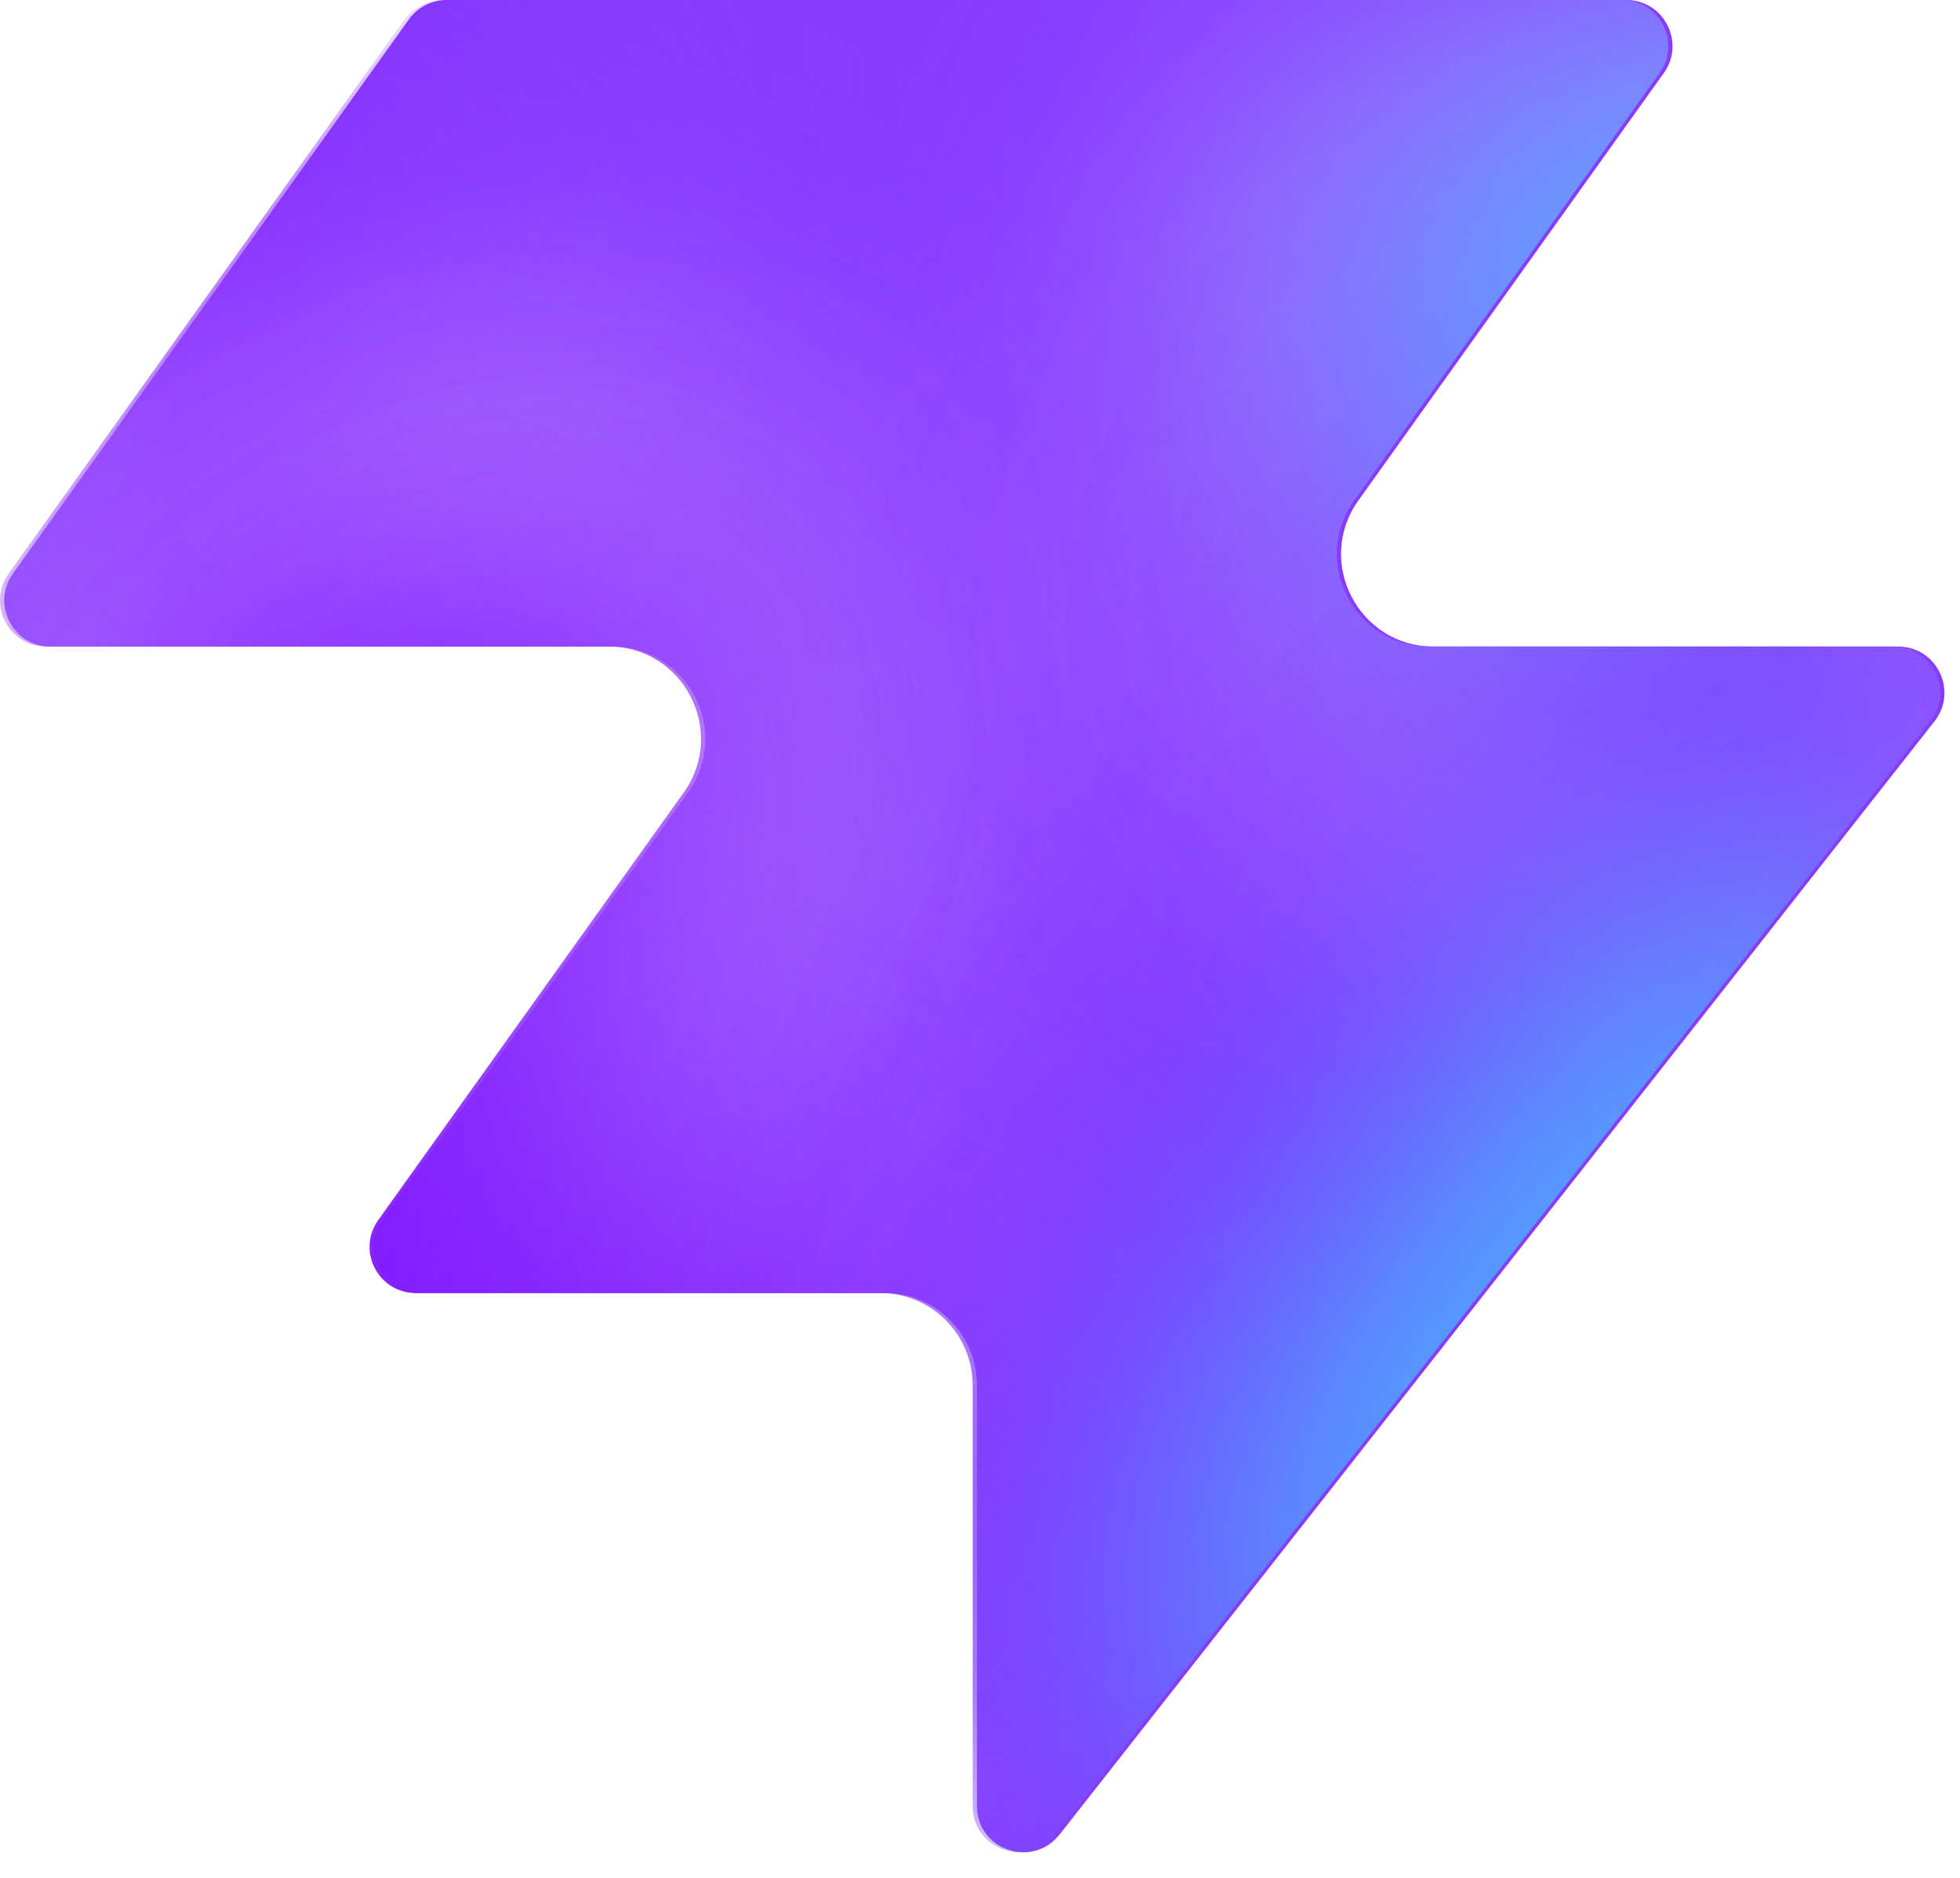
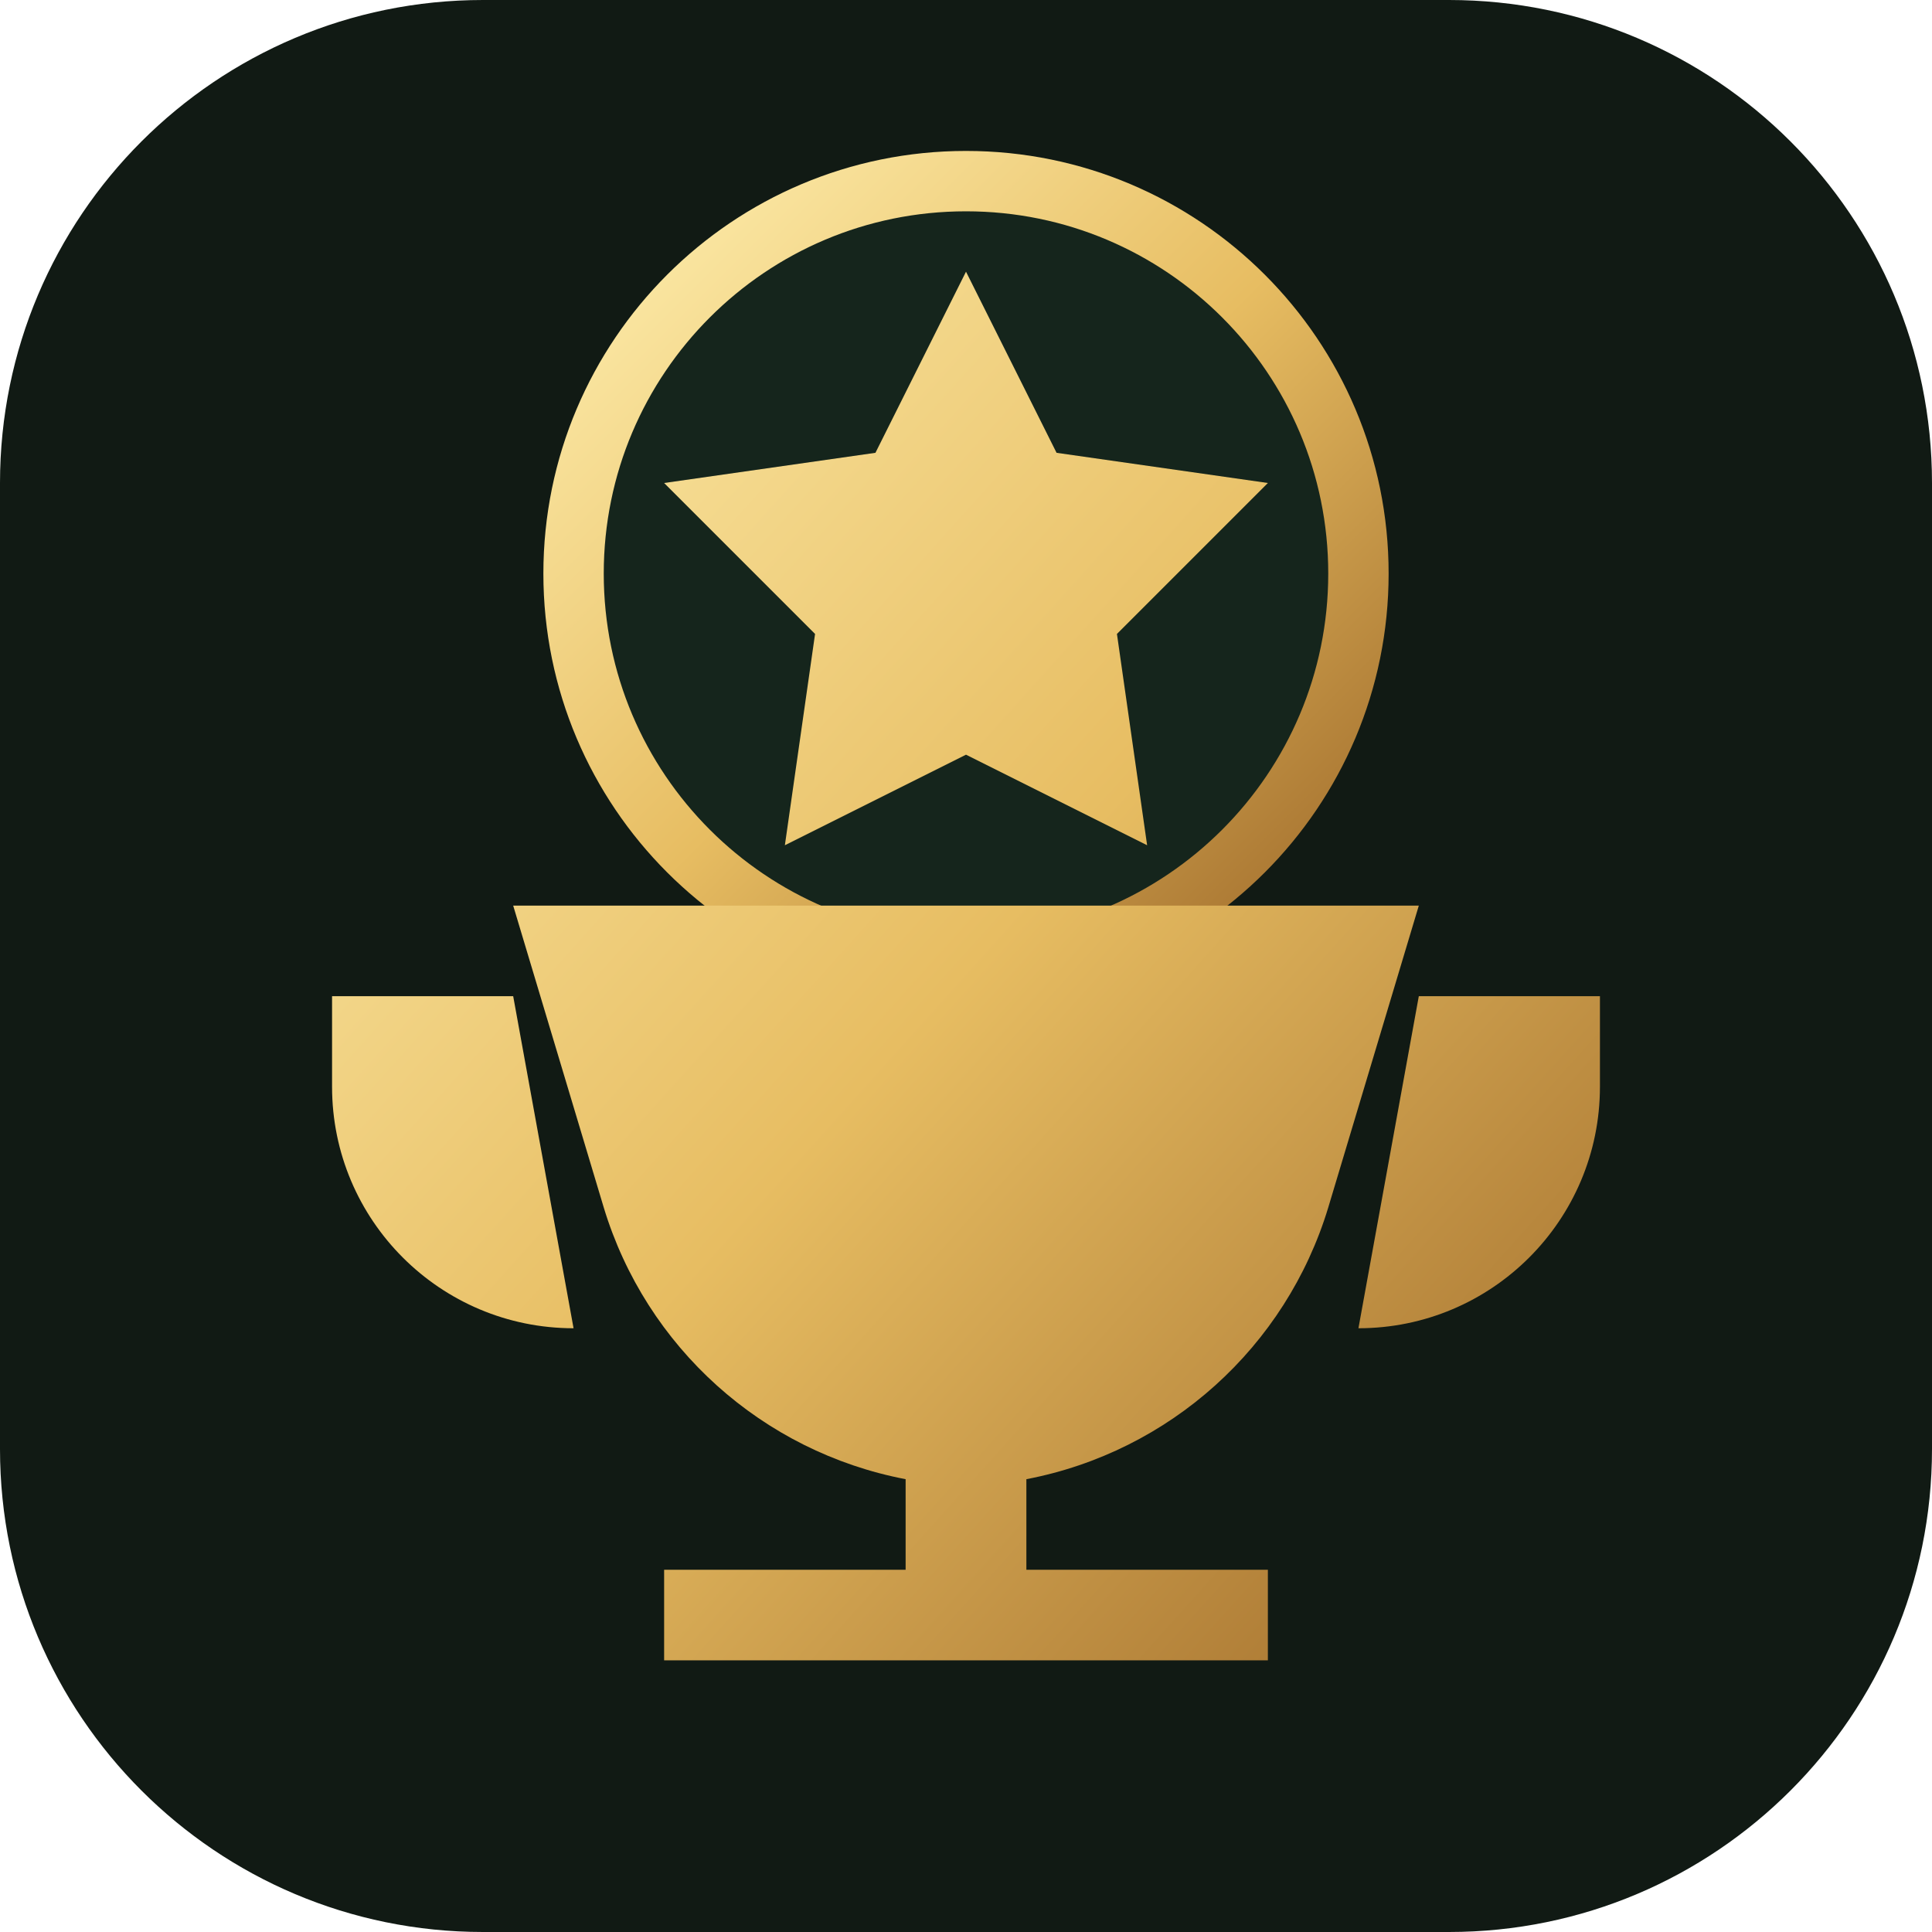
- <svg xmlns="http://www.w3.org/2000/svg" width="48" height="46" fill="none" viewBox="0 0 48 46">
-   <path fill="#863bff" d="M25.946 44.938c-.664.845-2.021.375-2.021-.698V33.937a2.26 2.26 0 0 0-2.262-2.262H10.287c-.92 0-1.456-1.04-.92-1.788l7.48-10.471c1.07-1.497 0-3.578-1.842-3.578H1.237c-.92 0-1.456-1.04-.92-1.788L10.013.474c.214-.297.556-.474.92-.474h28.894c.92 0 1.456 1.04.92 1.788l-7.48 10.471c-1.07 1.498 0 3.579 1.842 3.579h11.377c.943 0 1.473 1.088.89 1.83L25.947 44.94z" style="fill:#863bff;fill:color(display-p3 .525 .23 1);fill-opacity:1" />
-   <mask id="a" width="48" height="46" x="0" y="0" maskUnits="userSpaceOnUse" style="mask-type:alpha">
-     <path fill="#000" d="M25.842 44.938c-.664.844-2.021.375-2.021-.698V33.937a2.26 2.26 0 0 0-2.262-2.262H10.183c-.92 0-1.456-1.04-.92-1.788l7.48-10.471c1.07-1.498 0-3.579-1.842-3.579H1.133c-.92 0-1.456-1.04-.92-1.787L9.91.473c.214-.297.556-.474.92-.474h28.894c.92 0 1.456 1.04.92 1.788l-7.48 10.471c-1.07 1.498 0 3.578 1.842 3.578h11.377c.943 0 1.473 1.088.89 1.832L25.843 44.94z" style="fill:#000;fill-opacity:1" />
-   </mask>
-   <g mask="url(#a)">
-     <g filter="url(#b)">
-       <ellipse cx="5.508" cy="14.704" fill="#ede6ff" rx="5.508" ry="14.704" style="fill:#ede6ff;fill:color(display-p3 .927 .903 1);fill-opacity:1" transform="matrix(.00324 1 1 -.00324 -4.47 31.516)" />
-     </g>
-     <g filter="url(#c)">
-       <ellipse cx="10.399" cy="29.851" fill="#ede6ff" rx="10.399" ry="29.851" style="fill:#ede6ff;fill:color(display-p3 .927 .903 1);fill-opacity:1" transform="matrix(.00324 1 1 -.00324 -39.328 7.883)" />
-     </g>
-     <g filter="url(#d)">
-       <ellipse cx="5.508" cy="30.487" fill="#7e14ff" rx="5.508" ry="30.487" style="fill:#7e14ff;fill:color(display-p3 .492 .077 1);fill-opacity:1" transform="rotate(89.814 -25.913 -14.639)scale(1 -1)" />
-     </g>
-     <g filter="url(#e)">
-       <ellipse cx="5.508" cy="30.599" fill="#7e14ff" rx="5.508" ry="30.599" style="fill:#7e14ff;fill:color(display-p3 .492 .077 1);fill-opacity:1" transform="rotate(89.814 -32.644 -3.334)scale(1 -1)" />
-     </g>
-     <g filter="url(#f)">
-       <ellipse cx="5.508" cy="30.599" fill="#7e14ff" rx="5.508" ry="30.599" style="fill:#7e14ff;fill:color(display-p3 .492 .077 1);fill-opacity:1" transform="matrix(.00324 1 1 -.00324 -34.34 30.47)" />
-     </g>
-     <g filter="url(#g)">
-       <ellipse cx="14.072" cy="22.078" fill="#ede6ff" rx="14.072" ry="22.078" style="fill:#ede6ff;fill:color(display-p3 .927 .903 1);fill-opacity:1" transform="rotate(93.35 24.506 48.493)scale(-1 1)" />
-     </g>
-     <g filter="url(#h)">
-       <ellipse cx="3.47" cy="21.501" fill="#7e14ff" rx="3.47" ry="21.501" style="fill:#7e14ff;fill:color(display-p3 .492 .077 1);fill-opacity:1" transform="rotate(89.009 28.708 47.59)scale(-1 1)" />
-     </g>
-     <g filter="url(#i)">
-       <ellipse cx="3.47" cy="21.501" fill="#7e14ff" rx="3.47" ry="21.501" style="fill:#7e14ff;fill:color(display-p3 .492 .077 1);fill-opacity:1" transform="rotate(89.009 28.708 47.59)scale(-1 1)" />
-     </g>
-     <g filter="url(#j)">
-       <ellipse cx=".387" cy="8.972" fill="#7e14ff" rx="4.407" ry="29.108" style="fill:#7e14ff;fill:color(display-p3 .492 .077 1);fill-opacity:1" transform="rotate(39.51 .387 8.972)" />
-     </g>
-     <g filter="url(#k)">
-       <ellipse cx="47.523" cy="-6.092" fill="#7e14ff" rx="4.407" ry="29.108" style="fill:#7e14ff;fill:color(display-p3 .492 .077 1);fill-opacity:1" transform="rotate(37.892 47.523 -6.092)" />
-     </g>
-     <g filter="url(#l)">
-       <ellipse cx="41.412" cy="6.333" fill="#47bfff" rx="5.971" ry="9.665" style="fill:#47bfff;fill:color(display-p3 .28 .748 1);fill-opacity:1" transform="rotate(37.892 41.412 6.333)" />
-     </g>
-     <g filter="url(#m)">
-       <ellipse cx="-1.879" cy="38.332" fill="#7e14ff" rx="4.407" ry="29.108" style="fill:#7e14ff;fill:color(display-p3 .492 .077 1);fill-opacity:1" transform="rotate(37.892 -1.88 38.332)" />
-     </g>
-     <g filter="url(#n)">
-       <ellipse cx="-1.879" cy="38.332" fill="#7e14ff" rx="4.407" ry="29.108" style="fill:#7e14ff;fill:color(display-p3 .492 .077 1);fill-opacity:1" transform="rotate(37.892 -1.88 38.332)" />
-     </g>
-     <g filter="url(#o)">
-       <ellipse cx="35.651" cy="29.907" fill="#7e14ff" rx="4.407" ry="29.108" style="fill:#7e14ff;fill:color(display-p3 .492 .077 1);fill-opacity:1" transform="rotate(37.892 35.651 29.907)" />
-     </g>
-     <g filter="url(#p)">
-       <ellipse cx="38.418" cy="32.4" fill="#47bfff" rx="5.971" ry="15.297" style="fill:#47bfff;fill:color(display-p3 .28 .748 1);fill-opacity:1" transform="rotate(37.892 38.418 32.4)" />
-     </g>
-   </g>
+ <svg xmlns="http://www.w3.org/2000/svg" viewBox="0 0 64 64">
  <defs>
-     <filter id="b" width="60.045" height="41.654" x="-19.77" y="16.149" color-interpolation-filters="sRGB" filterUnits="userSpaceOnUse">
-       <feFlood flood-opacity="0" result="BackgroundImageFix" />
-       <feBlend in="SourceGraphic" in2="BackgroundImageFix" result="shape" />
-       <feGaussianBlur result="effect1_foregroundBlur_2002_17158" stdDeviation="7.659" />
-     </filter>
-     <filter id="c" width="90.34" height="51.437" x="-54.613" y="-7.533" color-interpolation-filters="sRGB" filterUnits="userSpaceOnUse">
-       <feFlood flood-opacity="0" result="BackgroundImageFix" />
-       <feBlend in="SourceGraphic" in2="BackgroundImageFix" result="shape" />
-       <feGaussianBlur result="effect1_foregroundBlur_2002_17158" stdDeviation="7.659" />
-     </filter>
-     <filter id="d" width="79.355" height="29.4" x="-49.64" y="2.03" color-interpolation-filters="sRGB" filterUnits="userSpaceOnUse">
-       <feFlood flood-opacity="0" result="BackgroundImageFix" />
-       <feBlend in="SourceGraphic" in2="BackgroundImageFix" result="shape" />
-       <feGaussianBlur result="effect1_foregroundBlur_2002_17158" stdDeviation="4.596" />
-     </filter>
-     <filter id="e" width="79.579" height="29.4" x="-45.045" y="20.029" color-interpolation-filters="sRGB" filterUnits="userSpaceOnUse">
-       <feFlood flood-opacity="0" result="BackgroundImageFix" />
-       <feBlend in="SourceGraphic" in2="BackgroundImageFix" result="shape" />
-       <feGaussianBlur result="effect1_foregroundBlur_2002_17158" stdDeviation="4.596" />
-     </filter>
-     <filter id="f" width="79.579" height="29.4" x="-43.513" y="21.178" color-interpolation-filters="sRGB" filterUnits="userSpaceOnUse">
-       <feFlood flood-opacity="0" result="BackgroundImageFix" />
-       <feBlend in="SourceGraphic" in2="BackgroundImageFix" result="shape" />
-       <feGaussianBlur result="effect1_foregroundBlur_2002_17158" stdDeviation="4.596" />
-     </filter>
-     <filter id="g" width="74.749" height="58.852" x="15.756" y="-17.901" color-interpolation-filters="sRGB" filterUnits="userSpaceOnUse">
-       <feFlood flood-opacity="0" result="BackgroundImageFix" />
-       <feBlend in="SourceGraphic" in2="BackgroundImageFix" result="shape" />
-       <feGaussianBlur result="effect1_foregroundBlur_2002_17158" stdDeviation="7.659" />
-     </filter>
-     <filter id="h" width="61.377" height="25.362" x="23.548" y="2.284" color-interpolation-filters="sRGB" filterUnits="userSpaceOnUse">
-       <feFlood flood-opacity="0" result="BackgroundImageFix" />
-       <feBlend in="SourceGraphic" in2="BackgroundImageFix" result="shape" />
-       <feGaussianBlur result="effect1_foregroundBlur_2002_17158" stdDeviation="4.596" />
-     </filter>
-     <filter id="i" width="61.377" height="25.362" x="23.548" y="2.284" color-interpolation-filters="sRGB" filterUnits="userSpaceOnUse">
-       <feFlood flood-opacity="0" result="BackgroundImageFix" />
-       <feBlend in="SourceGraphic" in2="BackgroundImageFix" result="shape" />
-       <feGaussianBlur result="effect1_foregroundBlur_2002_17158" stdDeviation="4.596" />
-     </filter>
-     <filter id="j" width="56.045" height="63.649" x="-27.636" y="-22.853" color-interpolation-filters="sRGB" filterUnits="userSpaceOnUse">
-       <feFlood flood-opacity="0" result="BackgroundImageFix" />
-       <feBlend in="SourceGraphic" in2="BackgroundImageFix" result="shape" />
-       <feGaussianBlur result="effect1_foregroundBlur_2002_17158" stdDeviation="4.596" />
-     </filter>
-     <filter id="k" width="54.814" height="64.646" x="20.116" y="-38.415" color-interpolation-filters="sRGB" filterUnits="userSpaceOnUse">
-       <feFlood flood-opacity="0" result="BackgroundImageFix" />
-       <feBlend in="SourceGraphic" in2="BackgroundImageFix" result="shape" />
-       <feGaussianBlur result="effect1_foregroundBlur_2002_17158" stdDeviation="4.596" />
-     </filter>
-     <filter id="l" width="33.541" height="35.313" x="24.641" y="-11.323" color-interpolation-filters="sRGB" filterUnits="userSpaceOnUse">
-       <feFlood flood-opacity="0" result="BackgroundImageFix" />
-       <feBlend in="SourceGraphic" in2="BackgroundImageFix" result="shape" />
-       <feGaussianBlur result="effect1_foregroundBlur_2002_17158" stdDeviation="4.596" />
-     </filter>
-     <filter id="m" width="54.814" height="64.646" x="-29.286" y="6.009" color-interpolation-filters="sRGB" filterUnits="userSpaceOnUse">
-       <feFlood flood-opacity="0" result="BackgroundImageFix" />
-       <feBlend in="SourceGraphic" in2="BackgroundImageFix" result="shape" />
-       <feGaussianBlur result="effect1_foregroundBlur_2002_17158" stdDeviation="4.596" />
-     </filter>
-     <filter id="n" width="54.814" height="64.646" x="-29.286" y="6.009" color-interpolation-filters="sRGB" filterUnits="userSpaceOnUse">
-       <feFlood flood-opacity="0" result="BackgroundImageFix" />
-       <feBlend in="SourceGraphic" in2="BackgroundImageFix" result="shape" />
-       <feGaussianBlur result="effect1_foregroundBlur_2002_17158" stdDeviation="4.596" />
-     </filter>
-     <filter id="o" width="54.814" height="64.646" x="8.244" y="-2.416" color-interpolation-filters="sRGB" filterUnits="userSpaceOnUse">
-       <feFlood flood-opacity="0" result="BackgroundImageFix" />
-       <feBlend in="SourceGraphic" in2="BackgroundImageFix" result="shape" />
-       <feGaussianBlur result="effect1_foregroundBlur_2002_17158" stdDeviation="4.596" />
-     </filter>
-     <filter id="p" width="39.409" height="43.623" x="18.713" y="10.588" color-interpolation-filters="sRGB" filterUnits="userSpaceOnUse">
-       <feFlood flood-opacity="0" result="BackgroundImageFix" />
-       <feBlend in="SourceGraphic" in2="BackgroundImageFix" result="shape" />
-       <feGaussianBlur result="effect1_foregroundBlur_2002_17158" stdDeviation="4.596" />
-     </filter>
+     <linearGradient id="g" x1="0" y1="0" x2="1" y2="1">
+       <stop stop-color="#fff0b1" />
+       <stop offset=".5" stop-color="#e7bd62" />
+       <stop offset="1" stop-color="#9d6828" />
+     </linearGradient>
  </defs>
+   <rect width="64" height="64" rx="16" fill="#111a14" />
+   <circle cx="32" cy="19" r="13" fill="#15251c" stroke="url(#g)" stroke-width="2" />
+   <path d="m32 9 3 6 7 1-5 5 1 7-6-3-6 3 1-7-5-5 7-1 3-6Zm-15 21h30l-3 10a13 13 0 0 1-10 9v3h8v3H22v-3h8v-3a13 13 0 0 1-10-9l-3-10Zm0 3h-6v3a8 8 0 0 0 8 8m28-11h6v3a8 8 0 0 1-8 8" fill="url(#g)" />
</svg>
